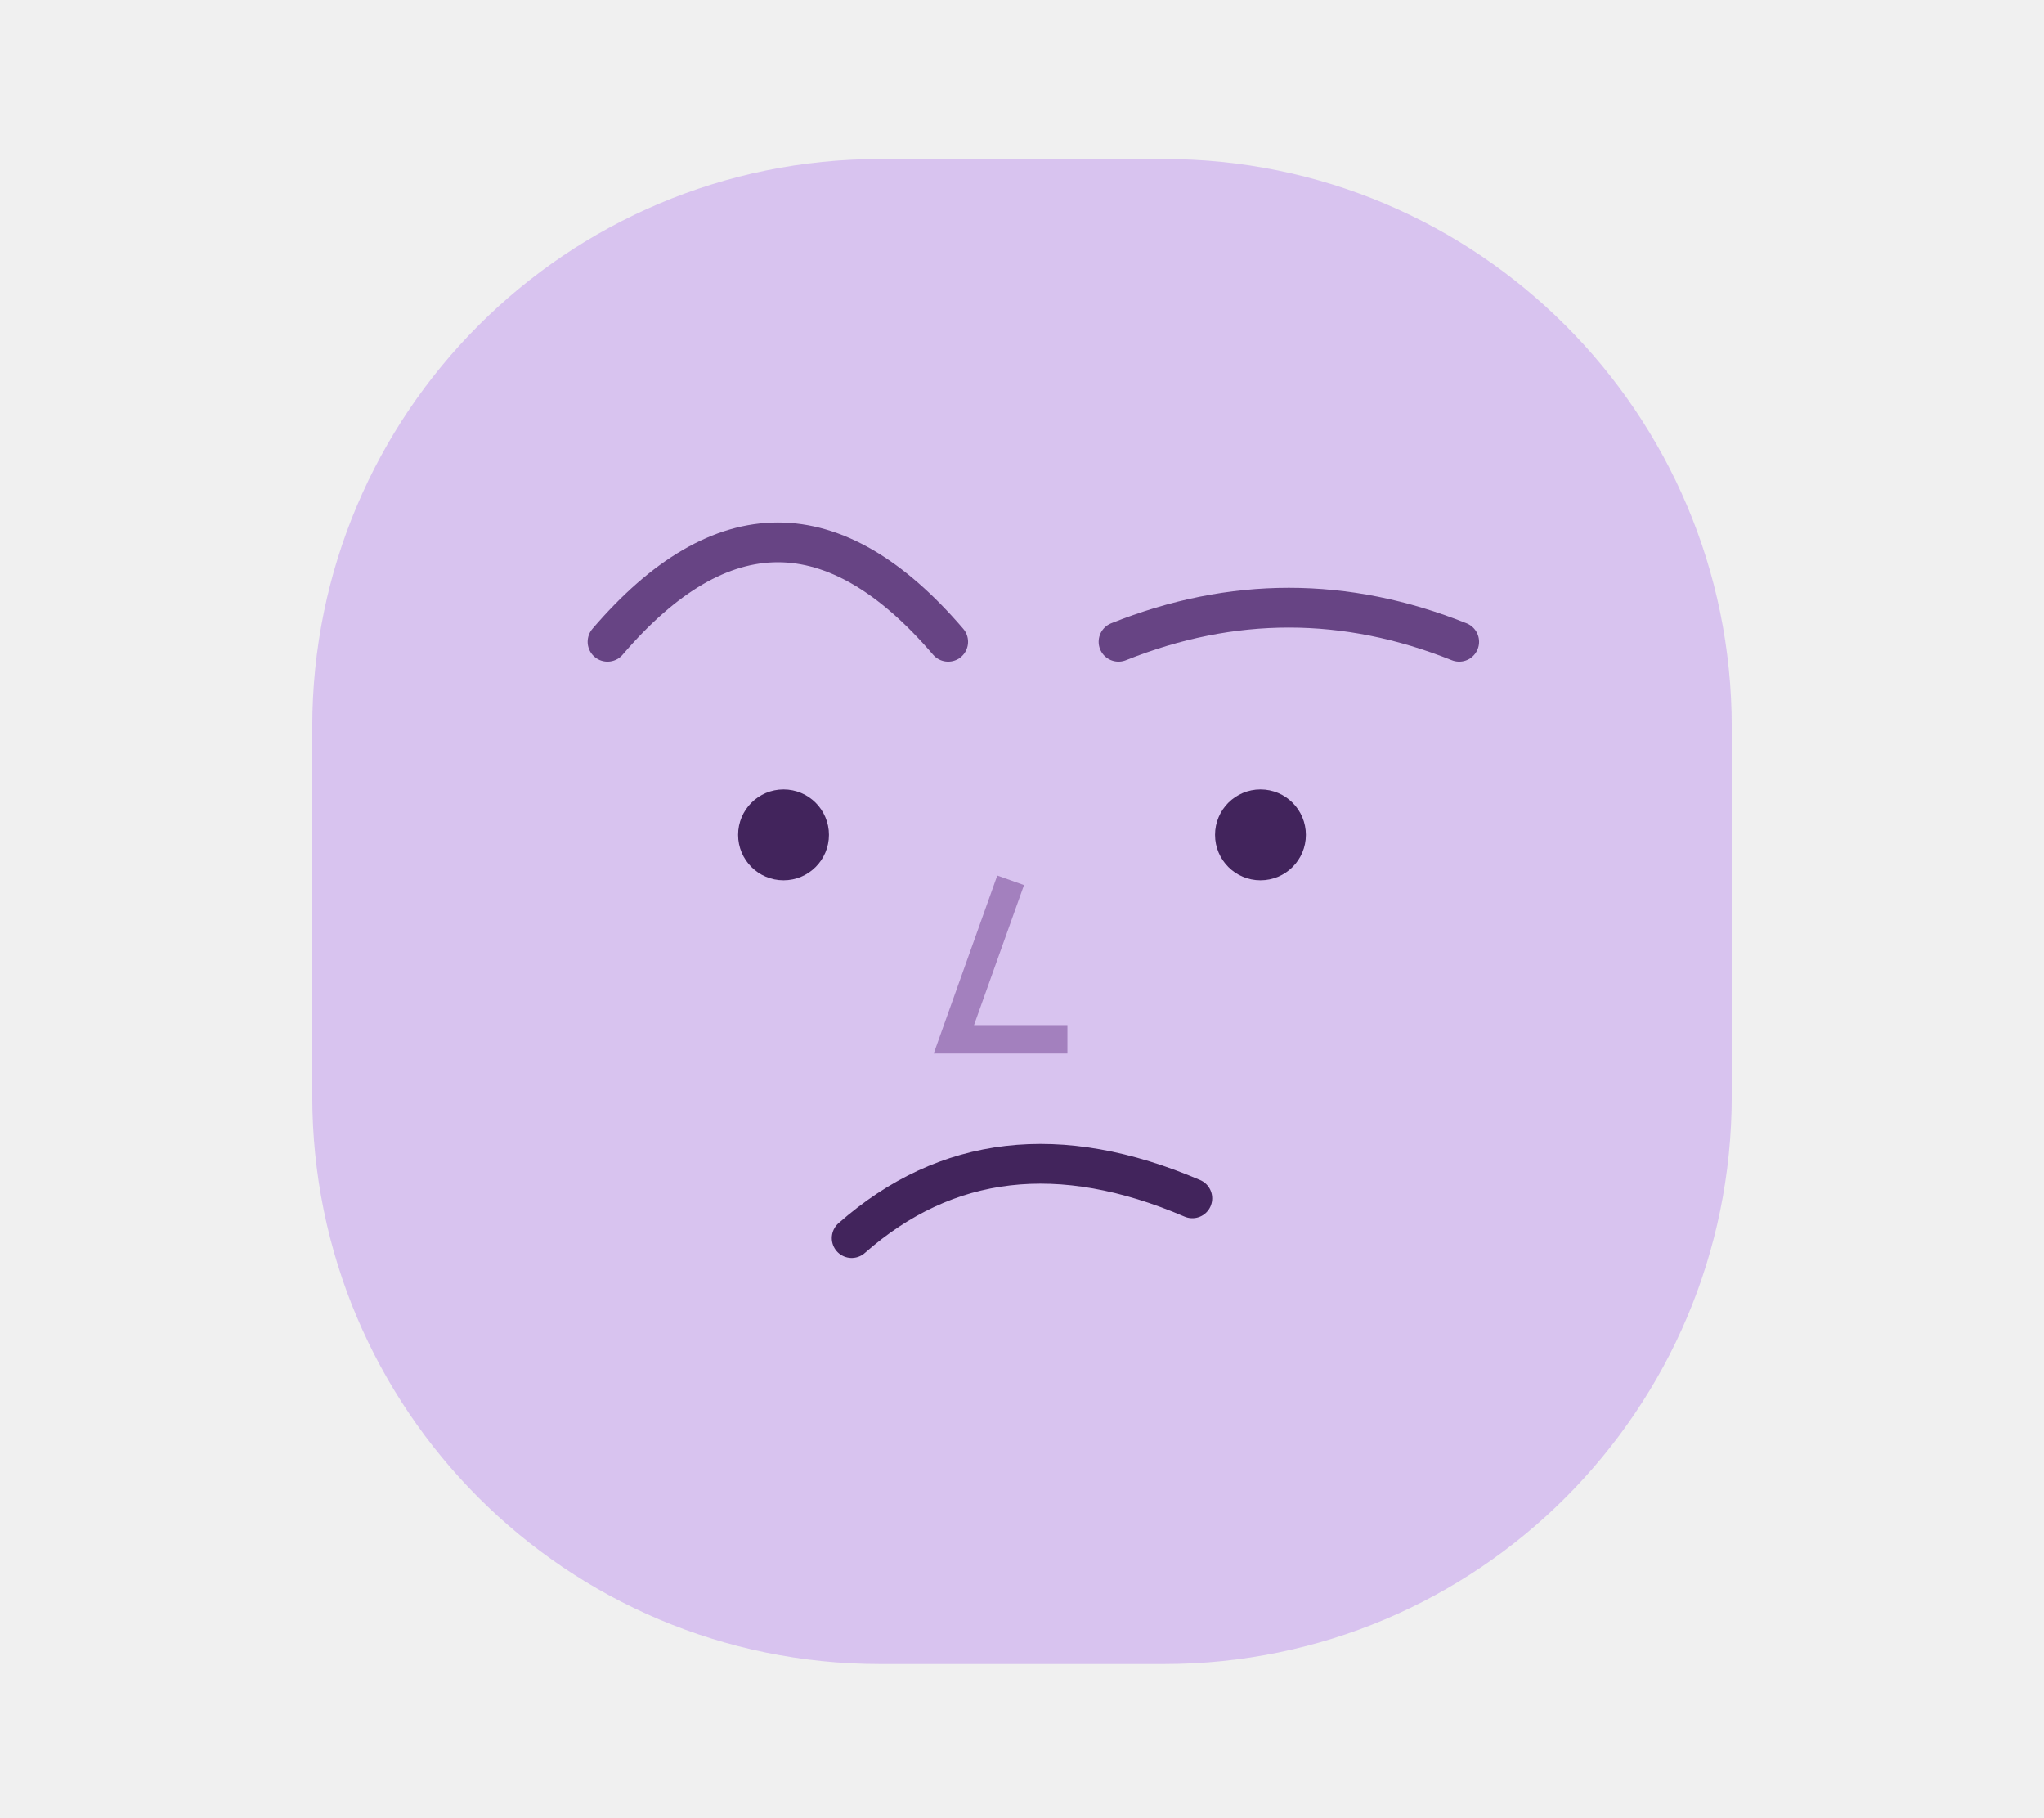
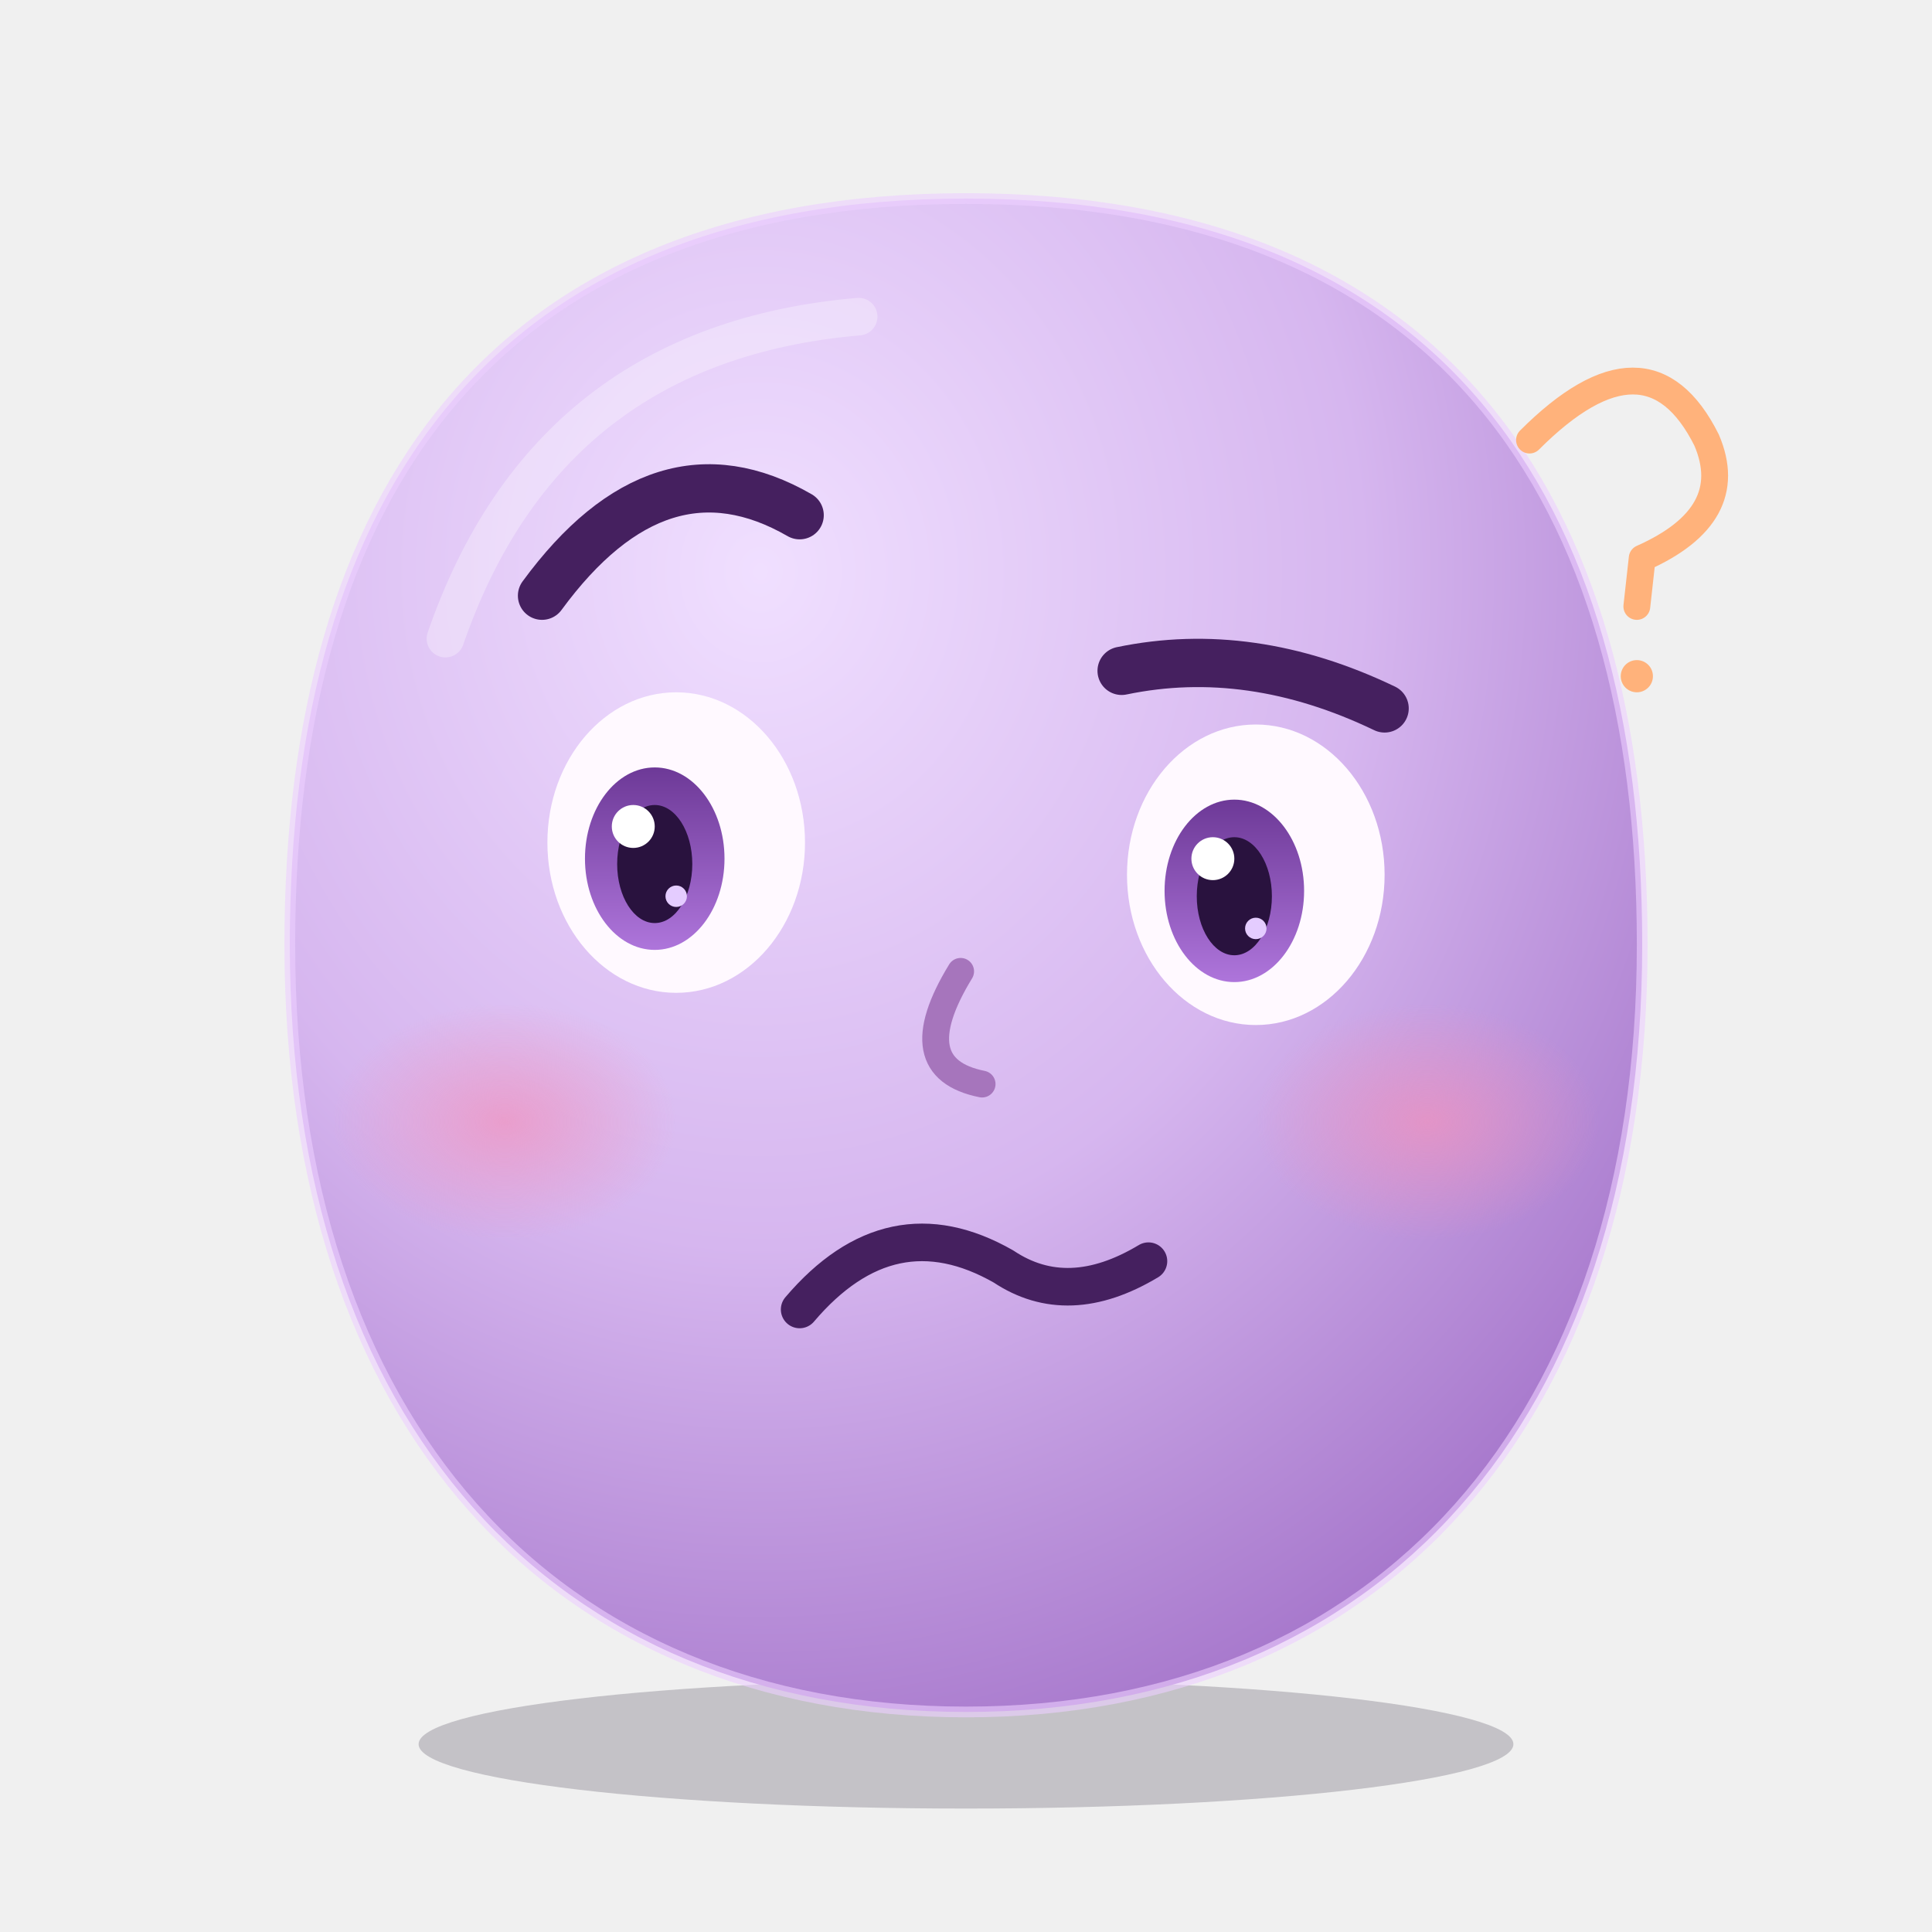
- <svg xmlns="http://www.w3.org/2000/svg" viewBox="0 0 360 320">
-   <rect x="55" y="28" width="250" height="265" rx="100" fill="#d8c3ef" />
-   <path d="M107 113q30-35 60 0M197 113q30-12 60 0" fill="none" stroke="#674484" stroke-width="7" stroke-linecap="round" />
-   <g fill="#42245c">
-     <circle cx="138" cy="147" r="8" />
-     <circle cx="222" cy="147" r="8" />
-   </g>
-   <g fill="none" stroke="#42245c" stroke-width="7" stroke-linecap="round">
-     <path d="M150 218q25-22 60-7" />
-   </g>
-   <path d="M178 155l-10 28h20" fill="none" stroke="#a380be" stroke-width="5" />
+ <svg xmlns="http://www.w3.org/2000/svg" viewBox="0 0 360 360" role="img" aria-labelledby="title">
+   <defs>
+     <radialGradient id="skin" cx="35%" cy="25%" r="80%">
+       <stop stop-color="#f0dfff" />
+       <stop offset=".55" stop-color="#d6b6ef" />
+       <stop offset="1" stop-color="#a778cc" />
+     </radialGradient>
+     <radialGradient id="blush">
+       <stop stop-color="#f192bd" stop-opacity=".7" />
+       <stop offset="1" stop-color="#f192bd" stop-opacity="0" />
+     </radialGradient>
+     <linearGradient id="iris" x2="0" y2="1">
+       <stop stop-color="#6d3997" />
+       <stop offset="1" stop-color="#ae75db" />
+     </linearGradient>
+     <linearGradient id="heart" x2=".7" y2="1">
+       <stop stop-color="#ff995b" />
+       <stop offset=".5" stop-color="#f75398" />
+       <stop offset="1" stop-color="#ba46bd" />
+     </linearGradient>
+   </defs>
+   <ellipse cx="180" cy="325" rx="102" ry="12" fill="#120a21" opacity=".2" />
+   <path d="M180 37 C92 37 54 92 54 176 C54 265 103 319 180 319 C257 319 306 265 306 176 C306 92 268 37 180 37Z" fill="url(#skin)" stroke="#eccfff" stroke-opacity=".6" stroke-width="2" />
+   <path d="M83 119 Q102 64 160 59" fill="none" stroke="#fff" stroke-opacity=".3" stroke-width="7" stroke-linecap="round" />
+   <ellipse cx="94" cy="209" rx="32" ry="22" fill="url(#blush)" />
+   <ellipse cx="266" cy="209" rx="32" ry="22" fill="url(#blush)" />
+   <path d="M179 181 Q168 199 183 202" fill="none" stroke="#a675bc" stroke-width="5" stroke-linecap="round" />
+   <path d="M101 111 Q123 81 149 96" fill="none" stroke="#45205f" stroke-width="9" stroke-linecap="round" stroke-linejoin="round" />
+   <path d="M209 125 Q233 120 258 132" fill="none" stroke="#45205f" stroke-width="9" stroke-linecap="round" stroke-linejoin="round" />
+   <ellipse cx="126" cy="157" rx="24" ry="28" fill="#fff9ff" />
+   <ellipse cx="122" cy="160" rx="13" ry="17" fill="url(#iris)" />
+   <ellipse cx="122" cy="161" rx="7" ry="11" fill="#29123e" />
+   <circle cx="118" cy="154" r="4" fill="white" />
+   <circle cx="126" cy="167" r="2" fill="#e4ccff" />
+   <ellipse cx="234" cy="163" rx="24" ry="28" fill="#fff9ff" />
+   <ellipse cx="230" cy="166" rx="13" ry="17" fill="url(#iris)" />
+   <ellipse cx="230" cy="167" rx="7" ry="11" fill="#29123e" />
+   <circle cx="226" cy="160" r="4" fill="white" />
+   <circle cx="234" cy="173" r="2" fill="#e4ccff" />
+   <path d="M149 244 Q166 224 187 236 Q199 244 214 235" fill="none" stroke="#45205f" stroke-width="7" stroke-linecap="round" stroke-linejoin="round" />
+   <path d="M285 82 Q307 60 318 82 Q324 96 306 104 L305 113" fill="none" stroke="#ffb27b" stroke-width="5" stroke-linecap="round" stroke-linejoin="round" />
+   <circle cx="305" cy="126" r="3" fill="#ffb27b" />
</svg>
